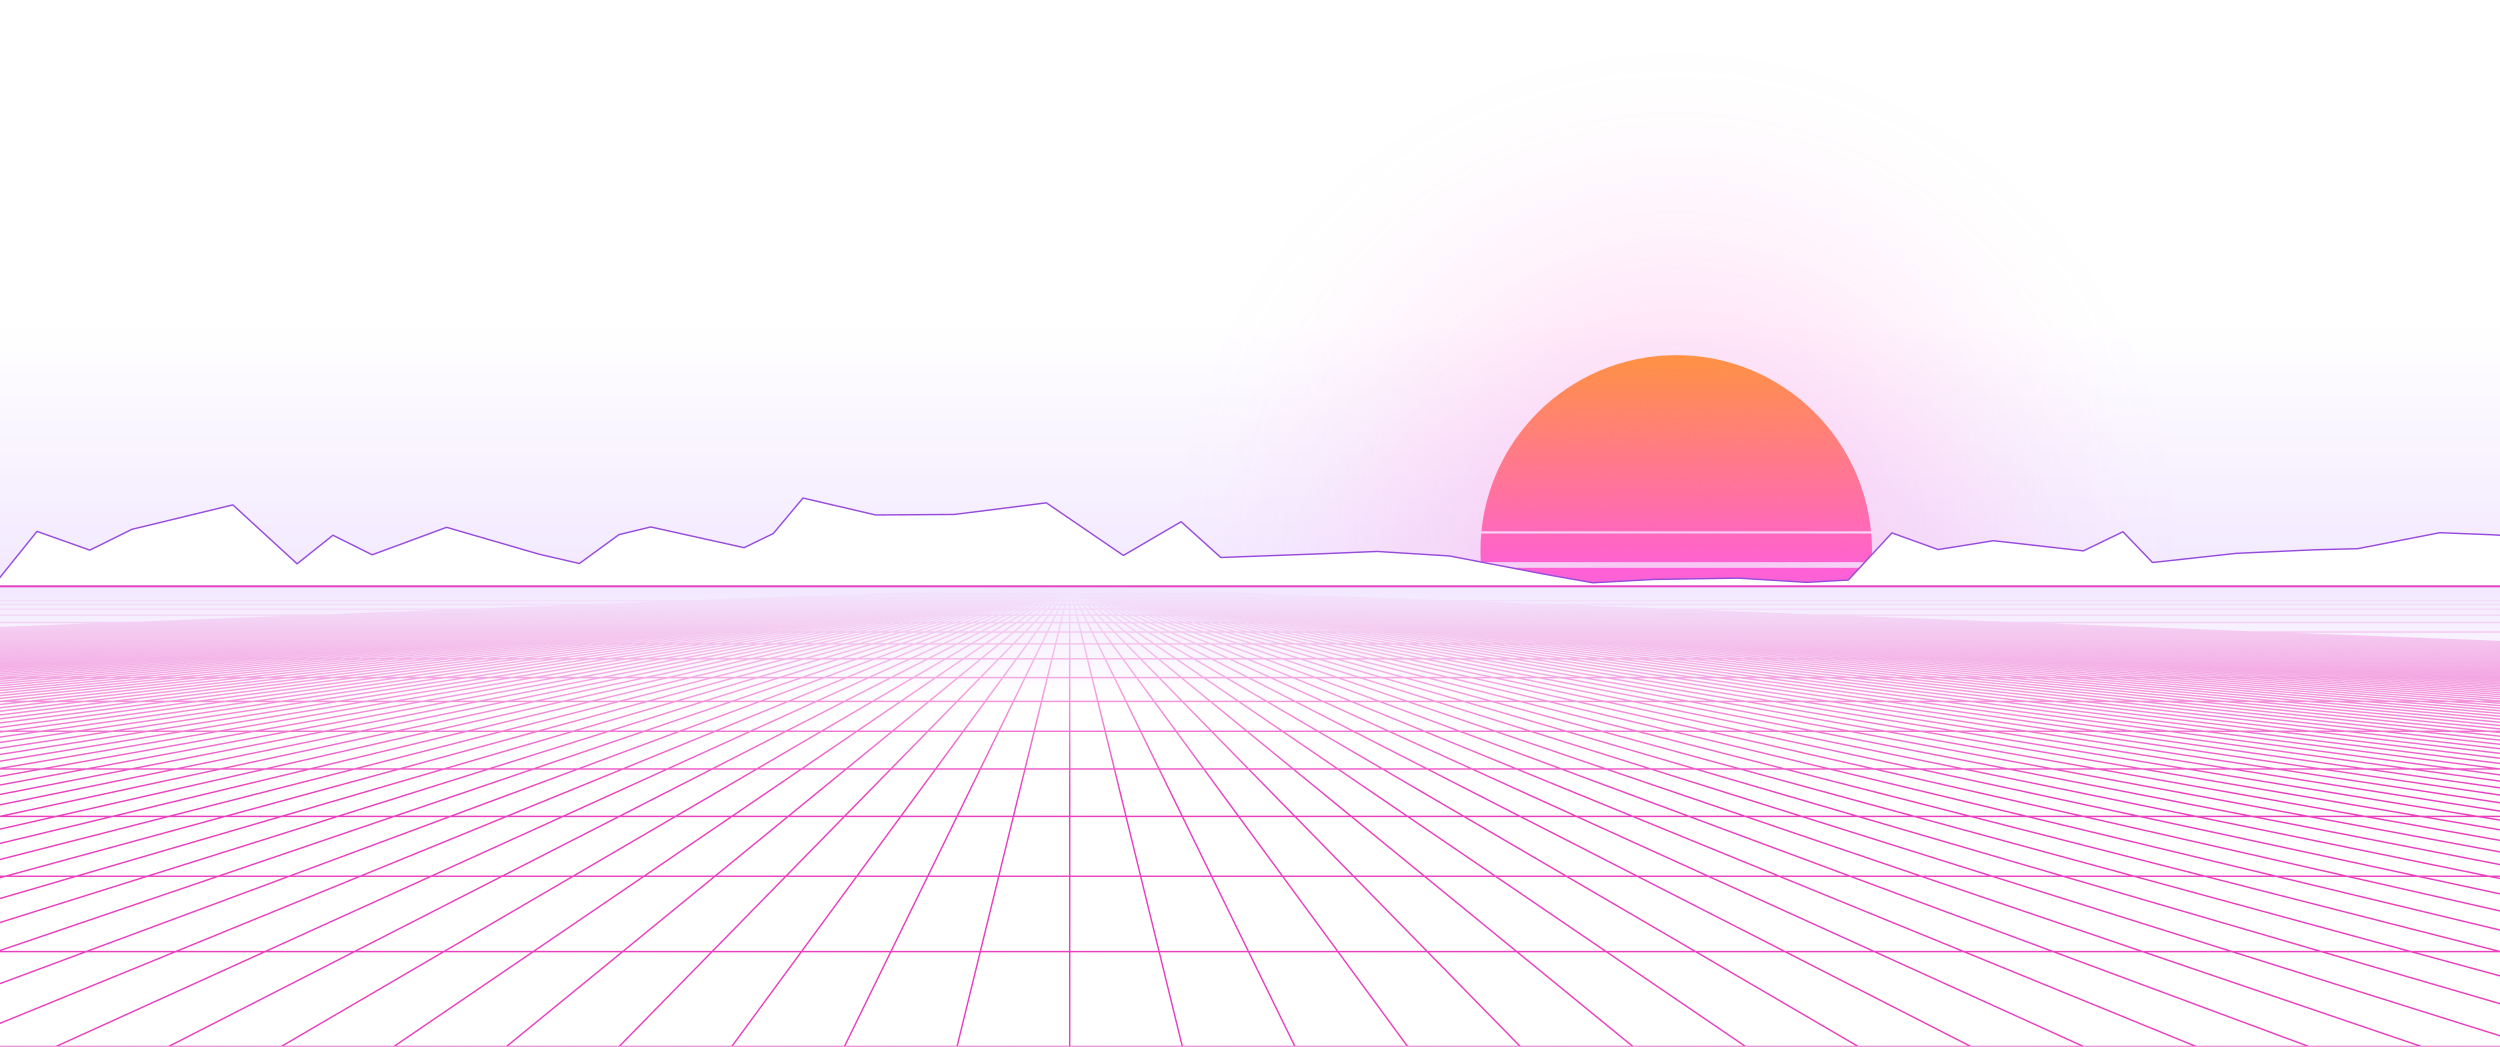
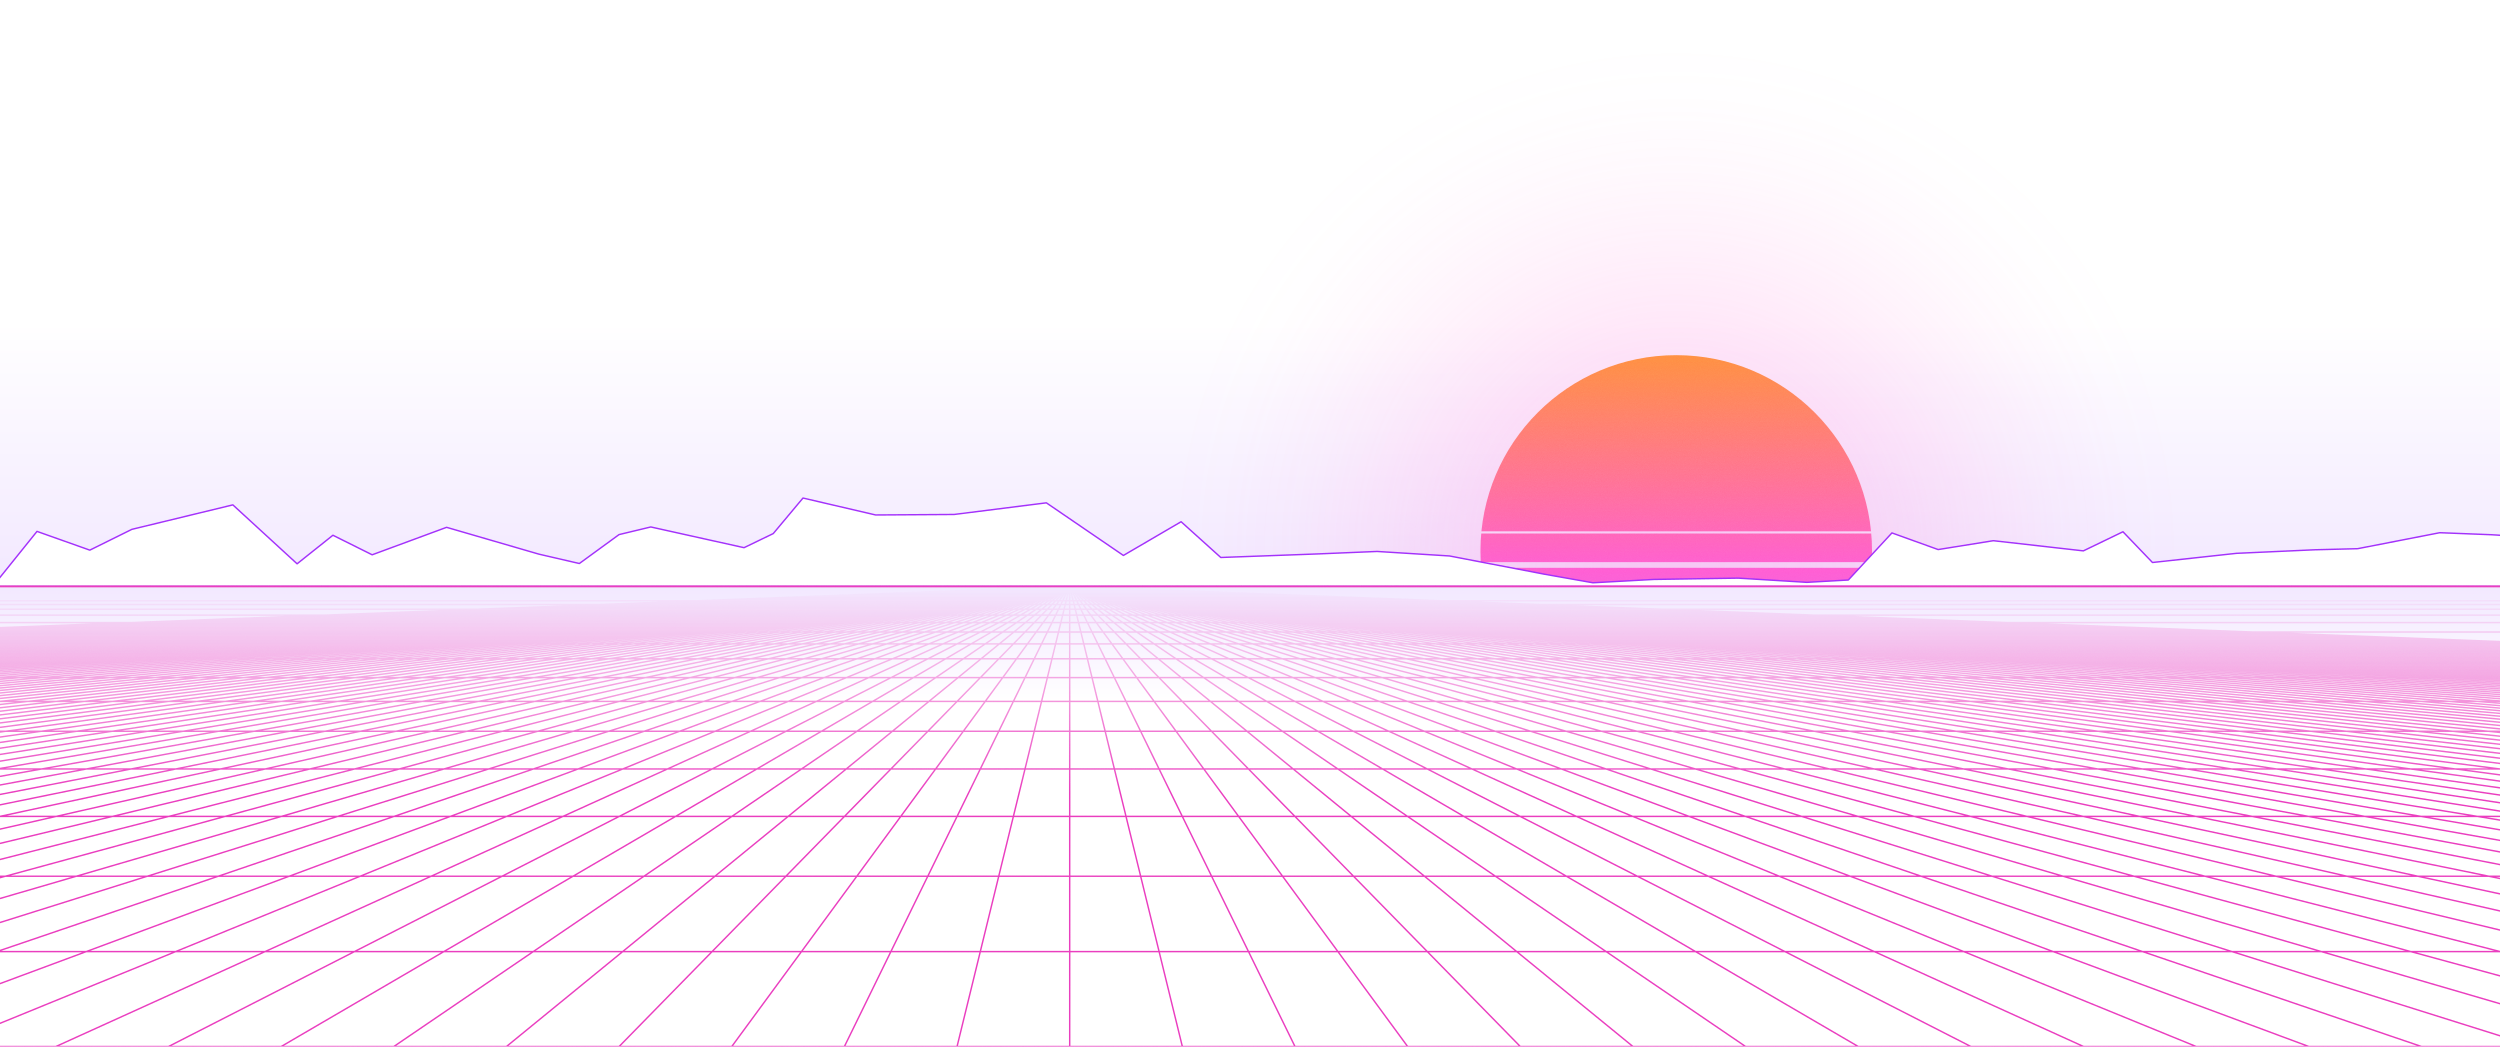
<svg xmlns="http://www.w3.org/2000/svg" width="3440" height="1440" viewBox="0 0 3440 1440">
  <defs>
    <linearGradient id="sky" gradientUnits="userSpaceOnUse" x1="0" y1="0" x2="0" y2="806.9">
      <stop offset="0" stop-color="#ffffff" />
      <stop offset="0.55" stop-color="#ffffff" />
      <stop offset="1" stop-color="#f2e8ff" />
    </linearGradient>
    <linearGradient id="sun" gradientUnits="userSpaceOnUse" x1="0" y1="488.7" x2="0" y2="1027.5">
      <stop offset="0" stop-color="#ff9243" />
      <stop offset="0.55" stop-color="#ff60d4" />
      <stop offset="1" stop-color="#bb7aff" />
    </linearGradient>
    <mask id="sunmask" maskUnits="userSpaceOnUse" x="0" y="0" width="3440" height="1440">
      <rect width="3440" height="1440" fill="#fff" />
      <rect x="2037.1" y="731.1" width="538.7" height="3" fill="#000" />
      <rect x="2037.1" y="773.5" width="538.7" height="7.8" fill="#000" />
      <rect x="2037.1" y="815.8" width="538.7" height="12.6" fill="#000" />
      <rect x="2037.1" y="858.1" width="538.7" height="17.4" fill="#000" />
      <rect x="2037.1" y="900.5" width="538.7" height="22.2" fill="#000" />
      <rect x="2037.1" y="942.8" width="538.7" height="27" fill="#000" />
      <rect x="2037.1" y="985.1" width="538.7" height="31.8" fill="#000" />
    </mask>
    <radialGradient id="halo" gradientUnits="userSpaceOnUse" cx="2306.5" cy="758.1" r="700.4">
      <stop offset="0" stop-color="#ff60d4" stop-opacity="0.25" />
      <stop offset="0.125" stop-color="#ff60d4" stop-opacity="0.239" />
      <stop offset="0.25" stop-color="#ff60d4" stop-opacity="0.211" />
      <stop offset="0.375" stop-color="#ff60d4" stop-opacity="0.171" />
      <stop offset="0.5" stop-color="#ff60d4" stop-opacity="0.125" />
      <stop offset="0.625" stop-color="#ff60d4" stop-opacity="0.079" />
      <stop offset="0.75" stop-color="#ff60d4" stop-opacity="0.039" />
      <stop offset="0.875" stop-color="#ff60d4" stop-opacity="0.011" />
      <stop offset="1" stop-color="#ff60d4" stop-opacity="0" />
    </radialGradient>
    <linearGradient id="floor" gradientUnits="userSpaceOnUse" x1="0" y1="806.9" x2="0" y2="1440">
      <stop offset="0" stop-color="#f2e8ff" />
      <stop offset="0.25" stop-color="#ffffff" />
    </linearGradient>
    <linearGradient id="depth" gradientUnits="userSpaceOnUse" x1="0" y1="806.9" x2="0" y2="1091.8">
      <stop offset="0" stop-color="#fff" stop-opacity="0" />
      <stop offset="1" stop-color="#fff" />
    </linearGradient>
    <mask id="fade" maskUnits="userSpaceOnUse" x="0" y="0" width="3440" height="1440">
      <rect y="806.9" width="3440" height="633.1" fill="url(#depth)" />
    </mask>
    <filter id="glow" x="-20%" y="-20%" width="140%" height="140%">
      <feGaussianBlur in="SourceGraphic" stdDeviation="7" result="b" />
      <feComponentTransfer in="b" result="g">
        <feFuncA type="linear" slope="1.4" />
      </feComponentTransfer>
      <feMerge>
        <feMergeNode in="g" />
        <feMergeNode in="SourceGraphic" />
      </feMerge>
    </filter>
    <filter id="grain" x="0" y="0" width="100%" height="100%" color-interpolation-filters="sRGB">
      <feTurbulence type="fractalNoise" baseFrequency="0.85" numOctaves="2" seed="72621" stitchTiles="stitch" />
      <feColorMatrix type="matrix" values="0.33 0.33 0.33 0 0 0.33 0.33 0.33 0 0 0.33 0.33 0.33 0 0 0 0 0 0 1" />
    </filter>
  </defs>
  <rect width="3440" height="1440" fill="url(#sky)" />
  <rect width="3440" height="1440" fill="url(#halo)" />
  <circle cx="2306.5" cy="758.1" r="269.4" fill="url(#sun)" mask="url(#sunmask)" />
-   <path d="M-10 806.9L50.9 731.2L123.6 757L181.4 728.4L320.4 694.7L408.8 775.8L458.1 736.5L512.1 763.4L614.5 725.6L741.5 762.5L797.2 775.4L851.8 735.6L895.5 725.1L1023.8 753.6L1064 734.2L1104.9 685.3L1204.9 708.6L1312.9 707.9L1439.8 691.9L1545.8 764.3L1625.2 717.9L1679.8 767.1L1813.2 762.2L1894.9 758.8L1994.5 765L2125.1 790.1L2191.8 801.9L2275.7 797.3L2391.7 795.5L2486.3 801.3L2543.3 798.1L2603.3 733.3L2666.9 756.2L2742.8 744L2866.7 758L2921.2 731.7L2961.8 774L3077.2 761.4L3185 756.5L3244.1 755L3357.1 733L3428.5 735.8L3535.6 742.6L3450 806.9Z" fill="#ffffff" stroke="#974bdc" stroke-width="2" stroke-linejoin="round" />
+   <path d="M-10 806.9L50.9 731.2L123.6 757L181.4 728.4L320.4 694.7L408.8 775.8L458.1 736.5L512.1 763.4L614.5 725.6L741.5 762.5L797.2 775.4L851.8 735.6L895.5 725.1L1023.8 753.6L1064 734.2L1104.9 685.3L1204.9 708.6L1312.9 707.9L1439.8 691.9L1545.8 764.3L1625.2 717.9L1679.8 767.1L1813.2 762.2L1894.9 758.8L1994.5 765L2125.1 790.1L2191.8 801.9L2275.7 797.3L2391.7 795.5L2486.3 801.3L2543.3 798.1L2603.3 733.3L2666.9 756.2L2742.8 744L2866.7 758L2921.2 731.7L2961.8 774L3077.2 761.4L3185 756.5L3244.1 755L3357.1 733L3428.5 735.8L3535.6 742.6L3450 806.9Z" fill="#ffffff" stroke="#a331fb" stroke-width="2" stroke-linejoin="round" />
  <rect y="806.9" width="3440" height="633.1" fill="url(#floor)" />
  <g mask="url(#fade)">
-     <path d="M0 1440H3440M0 1309.4H3440M0 1205.7H3440M0 1123.4H3440M0 1058.1H3440M0 1006.2H3440M0 965.1H3440M0 932.4H3440M0 906.5H3440M0 886H3440M0 869.6H3440M0 856.7H3440M0 846.4H3440M0 838.3H3440M0 831.8H3440M0 826.6H3440M1471.9 806.9L-14958.1 1440M1471.9 806.9L-14803.1 1440M1471.9 806.9L-14648.1 1440M1471.9 806.9L-14493.1 1440M1471.9 806.9L-14338.1 1440M1471.9 806.9L-14183.1 1440M1471.9 806.9L-14028.1 1440M1471.9 806.9L-13873.1 1440M1471.9 806.9L-13718.1 1440M1471.9 806.9L-13563.1 1440M1471.9 806.9L-13408.1 1440M1471.9 806.9L-13253.1 1440M1471.9 806.9L-13098.1 1440M1471.9 806.9L-12943.1 1440M1471.9 806.9L-12788.1 1440M1471.9 806.9L-12633.1 1440M1471.9 806.9L-12478.1 1440M1471.9 806.9L-12323.1 1440M1471.9 806.9L-12168.1 1440M1471.9 806.9L-12013.1 1440M1471.9 806.9L-11858.1 1440M1471.9 806.9L-11703.1 1440M1471.9 806.9L-11548.1 1440M1471.9 806.9L-11393.1 1440M1471.9 806.9L-11238.1 1440M1471.9 806.9L-11083.1 1440M1471.9 806.9L-10928.1 1440M1471.9 806.9L-10773.1 1440M1471.9 806.9L-10618.1 1440M1471.9 806.9L-10463.1 1440M1471.9 806.9L-10308.1 1440M1471.9 806.9L-10153.1 1440M1471.9 806.9L-9998.1 1440M1471.9 806.9L-9843.1 1440M1471.9 806.9L-9688.1 1440M1471.9 806.9L-9533.1 1440M1471.9 806.9L-9378.1 1440M1471.9 806.9L-9223.1 1440M1471.9 806.9L-9068.1 1440M1471.9 806.9L-8913.1 1440M1471.9 806.9L-8758.1 1440M1471.9 806.9L-8603.1 1440M1471.9 806.9L-8448.1 1440M1471.9 806.9L-8293.1 1440M1471.9 806.9L-8138.1 1440M1471.9 806.9L-7983.1 1440M1471.9 806.9L-7828.1 1440M1471.9 806.9L-7673.1 1440M1471.9 806.9L-7518.1 1440M1471.9 806.9L-7363.1 1440M1471.9 806.9L-7208.1 1440M1471.9 806.9L-7053.1 1440M1471.9 806.9L-6898.1 1440M1471.9 806.9L-6743.1 1440M1471.9 806.9L-6588.1 1440M1471.9 806.9L-6433.1 1440M1471.9 806.9L-6278.1 1440M1471.9 806.9L-6123.1 1440M1471.9 806.9L-5968.1 1440M1471.9 806.9L-5813.1 1440M1471.9 806.9L-5658.1 1440M1471.9 806.9L-5503.1 1440M1471.9 806.9L-5348.1 1440M1471.9 806.9L-5193.1 1440M1471.9 806.9L-5038.1 1440M1471.9 806.9L-4883.1 1440M1471.9 806.9L-4728.1 1440M1471.9 806.9L-4573.1 1440M1471.9 806.9L-4418.1 1440M1471.9 806.9L-4263.1 1440M1471.9 806.9L-4108.1 1440M1471.9 806.9L-3953.1 1440M1471.9 806.9L-3798.1 1440M1471.9 806.9L-3643.1 1440M1471.9 806.9L-3488.1 1440M1471.9 806.9L-3333.1 1440M1471.9 806.9L-3178.1 1440M1471.9 806.9L-3023.1 1440M1471.9 806.9L-2868.1 1440M1471.9 806.9L-2713.1 1440M1471.9 806.9L-2558.1 1440M1471.9 806.9L-2403.1 1440M1471.9 806.9L-2248.1 1440M1471.9 806.9L-2093.1 1440M1471.9 806.9L-1938.1 1440M1471.9 806.9L-1783.1 1440M1471.9 806.9L-1628.1 1440M1471.9 806.9L-1473.1 1440M1471.9 806.9L-1318.1 1440M1471.9 806.9L-1163.1 1440M1471.9 806.9L-1008.1 1440M1471.9 806.9L-853.1 1440M1471.9 806.9L-698.1 1440M1471.9 806.9L-543.1 1440M1471.9 806.9L-388.1 1440M1471.9 806.9L-233.1 1440M1471.9 806.9L-78.1 1440M1471.9 806.9L76.9 1440M1471.9 806.9L231.9 1440M1471.9 806.9L386.9 1440M1471.9 806.9L541.9 1440M1471.9 806.9L696.9 1440M1471.9 806.9L851.9 1440M1471.9 806.9L1006.9 1440M1471.9 806.9L1161.9 1440M1471.9 806.9L1316.9 1440M1471.9 806.9L1471.9 1440M1471.9 806.9L1626.9 1440M1471.9 806.9L1781.9 1440M1471.9 806.9L1936.9 1440M1471.9 806.9L2091.9 1440M1471.9 806.9L2246.9 1440M1471.9 806.9L2401.9 1440M1471.9 806.9L2556.9 1440M1471.9 806.9L2711.9 1440M1471.9 806.9L2866.9 1440M1471.9 806.9L3021.9 1440M1471.9 806.9L3176.9 1440M1471.9 806.9L3331.9 1440M1471.9 806.9L3486.9 1440M1471.9 806.9L3641.9 1440M1471.9 806.9L3796.9 1440M1471.9 806.9L3951.9 1440M1471.9 806.9L4106.9 1440M1471.9 806.9L4261.9 1440M1471.9 806.9L4416.9 1440M1471.9 806.9L4571.9 1440M1471.9 806.9L4726.9 1440M1471.9 806.9L4881.9 1440M1471.9 806.9L5036.9 1440M1471.9 806.9L5191.9 1440M1471.9 806.9L5346.9 1440M1471.9 806.9L5501.9 1440M1471.9 806.9L5656.9 1440M1471.9 806.9L5811.9 1440M1471.9 806.9L5966.9 1440M1471.9 806.9L6121.9 1440M1471.9 806.9L6276.9 1440M1471.9 806.9L6431.9 1440M1471.9 806.9L6586.9 1440M1471.9 806.9L6741.9 1440M1471.9 806.9L6896.9 1440M1471.9 806.9L7051.9 1440M1471.9 806.9L7206.9 1440M1471.9 806.9L7361.9 1440M1471.9 806.9L7516.9 1440M1471.9 806.9L7671.9 1440M1471.9 806.9L7826.9 1440M1471.9 806.9L7981.9 1440M1471.9 806.9L8136.9 1440M1471.9 806.9L8291.9 1440M1471.9 806.9L8446.9 1440M1471.9 806.9L8601.9 1440M1471.9 806.9L8756.9 1440M1471.9 806.9L8911.9 1440M1471.9 806.9L9066.9 1440M1471.9 806.9L9221.9 1440M1471.9 806.9L9376.9 1440M1471.9 806.9L9531.9 1440M1471.9 806.9L9686.9 1440M1471.9 806.9L9841.9 1440M1471.9 806.9L9996.9 1440M1471.9 806.9L10151.9 1440M1471.9 806.9L10306.9 1440M1471.9 806.9L10461.9 1440M1471.9 806.9L10616.9 1440M1471.9 806.9L10771.9 1440M1471.9 806.9L10926.9 1440M1471.9 806.9L11081.9 1440M1471.9 806.9L11236.9 1440M1471.9 806.9L11391.9 1440M1471.9 806.9L11546.9 1440M1471.9 806.9L11701.9 1440M1471.9 806.9L11856.9 1440M1471.9 806.9L12011.9 1440M1471.9 806.9L12166.9 1440M1471.9 806.9L12321.9 1440M1471.9 806.9L12476.9 1440M1471.9 806.9L12631.9 1440M1471.9 806.9L12786.9 1440M1471.9 806.9L12941.9 1440M1471.9 806.9L13096.9 1440M1471.9 806.9L13251.9 1440M1471.9 806.9L13406.9 1440M1471.9 806.9L13561.9 1440M1471.9 806.9L13716.9 1440M1471.9 806.9L13871.9 1440M1471.9 806.9L14026.9 1440M1471.9 806.9L14181.9 1440M1471.9 806.9L14336.9 1440M1471.9 806.9L14491.9 1440M1471.9 806.9L14646.9 1440M1471.9 806.9L14801.9 1440M1471.9 806.9L14956.9 1440M1471.9 806.9L15111.9 1440M1471.9 806.9L15266.9 1440M1471.9 806.9L15421.9 1440M1471.9 806.9L15576.9 1440M1471.9 806.9L15731.9 1440M1471.9 806.9L15886.9 1440M1471.9 806.9L16041.9 1440M1471.9 806.9L16196.9 1440M1471.9 806.9L16351.9 1440M1471.9 806.9L16506.9 1440M1471.9 806.9L16661.9 1440M1471.9 806.9L16816.9 1440M1471.9 806.9L16971.9 1440M1471.9 806.9L17126.9 1440M1471.9 806.9L17281.9 1440M1471.9 806.9L17436.9 1440M1471.9 806.9L17591.9 1440M1471.9 806.9L17746.9 1440M1471.9 806.9L17901.9 1440" fill="none" stroke="#e93fbe" stroke-width="2" />
+     <path d="M0 1440H3440M0 1309.4H3440M0 1205.7H3440M0 1123.4H3440M0 1058.1H3440M0 1006.2H3440M0 965.1H3440M0 932.4H3440M0 906.5H3440M0 886H3440M0 869.6H3440M0 856.7H3440M0 846.4H3440M0 838.3H3440M0 831.8H3440M0 826.6H3440M1471.9 806.9L-14958.1 1440M1471.9 806.9L-14803.1 1440M1471.9 806.9L-14648.1 1440M1471.9 806.9L-14493.1 1440M1471.9 806.9L-14338.1 1440M1471.9 806.9L-14183.1 1440M1471.9 806.9L-14028.1 1440M1471.9 806.9L-13873.1 1440M1471.9 806.9L-13718.1 1440M1471.9 806.9L-13563.1 1440M1471.9 806.9L-13408.1 1440M1471.9 806.9L-13253.1 1440M1471.9 806.9L-13098.1 1440M1471.9 806.9L-12943.1 1440M1471.9 806.9L-12788.1 1440M1471.9 806.9L-12633.1 1440M1471.9 806.9L-12478.1 1440M1471.9 806.9L-12323.1 1440M1471.9 806.9L-12168.1 1440M1471.9 806.9L-12013.1 1440M1471.9 806.9L-11858.1 1440M1471.9 806.9L-11703.1 1440M1471.9 806.9L-11548.1 1440M1471.9 806.9L-11393.1 1440M1471.9 806.9L-11238.1 1440M1471.9 806.9L-11083.1 1440M1471.9 806.9L-10928.1 1440M1471.9 806.9L-10773.1 1440M1471.9 806.9L-10618.1 1440M1471.9 806.9L-10463.1 1440M1471.9 806.9L-10308.1 1440M1471.9 806.9L-10153.1 1440M1471.9 806.9L-9998.1 1440M1471.9 806.9L-9843.1 1440M1471.9 806.9L-9688.1 1440M1471.9 806.9L-9533.1 1440M1471.9 806.9L-9378.1 1440M1471.9 806.9L-9223.1 1440M1471.9 806.9L-9068.1 1440M1471.9 806.9L-8913.1 1440M1471.9 806.9L-8758.1 1440M1471.9 806.9L-8603.1 1440M1471.9 806.9L-8448.1 1440M1471.9 806.9L-8293.1 1440M1471.9 806.9L-8138.1 1440M1471.9 806.9L-7983.1 1440M1471.9 806.9L-7828.1 1440M1471.9 806.9L-7673.1 1440M1471.9 806.9L-7518.1 1440M1471.9 806.9L-7363.1 1440M1471.9 806.9L-7208.1 1440M1471.9 806.9L-7053.1 1440M1471.9 806.9L-6898.1 1440M1471.9 806.9L-6743.1 1440M1471.9 806.9L-6588.1 1440M1471.9 806.9L-6433.1 1440M1471.9 806.9L-6278.1 1440M1471.9 806.9L-6123.1 1440M1471.9 806.9L-5968.1 1440M1471.9 806.9L-5813.1 1440M1471.9 806.9L-5658.1 1440M1471.9 806.9L-5503.1 1440M1471.9 806.9L-5348.1 1440M1471.9 806.9L-5193.1 1440M1471.9 806.9L-5038.1 1440M1471.9 806.9L-4883.1 1440M1471.9 806.9L-4728.1 1440M1471.9 806.9L-4573.1 1440M1471.9 806.9L-4418.1 1440M1471.9 806.9L-4263.1 1440M1471.9 806.9L-4108.1 1440M1471.9 806.9L-3953.1 1440M1471.9 806.9L-3798.1 1440M1471.9 806.9L-3643.1 1440M1471.9 806.9L-3488.1 1440M1471.9 806.9L-3333.1 1440M1471.9 806.9L-3178.1 1440M1471.9 806.9L-3023.1 1440M1471.9 806.9L-2868.1 1440M1471.9 806.9L-2713.1 1440M1471.9 806.9L-2558.1 1440M1471.9 806.9L-2403.1 1440M1471.9 806.9L-2248.1 1440M1471.9 806.9L-2093.1 1440M1471.9 806.9L-1938.1 1440M1471.9 806.9L-1783.1 1440M1471.9 806.9L-1628.1 1440M1471.9 806.9L-1473.1 1440M1471.9 806.9L-1318.1 1440M1471.9 806.9L-1163.1 1440M1471.9 806.9L-1008.1 1440M1471.9 806.9L-853.1 1440M1471.9 806.9L-698.1 1440M1471.9 806.9L-543.1 1440M1471.9 806.9L-388.1 1440M1471.9 806.9L-233.1 1440M1471.9 806.9L-78.1 1440M1471.9 806.9L76.9 1440M1471.9 806.9L231.9 1440M1471.9 806.9L386.9 1440M1471.9 806.9L541.9 1440M1471.9 806.9L696.9 1440M1471.9 806.9L851.9 1440M1471.9 806.9L1006.9 1440M1471.9 806.9L1161.9 1440M1471.9 806.9L1316.9 1440M1471.9 806.9L1471.9 1440M1471.9 806.9L1626.9 1440M1471.9 806.9L1781.9 1440M1471.9 806.9L1936.9 1440M1471.9 806.9L2091.9 1440M1471.9 806.9L2246.9 1440M1471.9 806.9L2401.9 1440M1471.9 806.9L2556.9 1440M1471.9 806.9L2711.9 1440M1471.9 806.9L2866.9 1440M1471.9 806.9L3021.9 1440M1471.9 806.9L3176.9 1440M1471.9 806.9L3331.9 1440M1471.9 806.9L3486.9 1440M1471.9 806.9L3641.9 1440M1471.9 806.9L3796.9 1440M1471.9 806.9L3951.9 1440M1471.9 806.9L4106.9 1440M1471.9 806.9L4261.9 1440M1471.9 806.9L4416.9 1440M1471.9 806.9L4571.9 1440M1471.9 806.9L4726.9 1440M1471.9 806.9L4881.9 1440M1471.9 806.9L5036.9 1440M1471.9 806.9L5191.9 1440M1471.9 806.9L5346.9 1440M1471.9 806.9L5501.9 1440M1471.9 806.9L5656.9 1440M1471.9 806.9L5811.9 1440M1471.9 806.9L5966.9 1440M1471.9 806.9L6121.9 1440M1471.9 806.9L6276.9 1440M1471.9 806.9L6431.9 1440M1471.9 806.9L6586.9 1440M1471.9 806.9L6741.9 1440M1471.9 806.9L6896.9 1440M1471.9 806.9L7051.9 1440M1471.9 806.9L7206.9 1440M1471.9 806.9L7361.9 1440M1471.9 806.9L7516.9 1440M1471.9 806.9L7671.9 1440M1471.9 806.9L7826.9 1440M1471.9 806.9L7981.9 1440M1471.9 806.9L8136.9 1440M1471.9 806.9L8291.9 1440M1471.9 806.9L8446.9 1440M1471.9 806.9L8601.9 1440M1471.9 806.9L8756.9 1440M1471.9 806.9L8911.9 1440M1471.9 806.9L9066.9 1440M1471.9 806.9L9221.9 1440M1471.9 806.9L9376.9 1440M1471.9 806.9L9531.9 1440M1471.9 806.9L9686.9 1440M1471.9 806.9L9841.9 1440M1471.9 806.9L9996.9 1440M1471.9 806.9L10151.9 1440M1471.9 806.9L10306.9 1440M1471.9 806.9L10461.9 1440M1471.9 806.9L10616.9 1440M1471.9 806.9L10771.9 1440M1471.9 806.9L10926.9 1440M1471.9 806.9L11081.9 1440M1471.9 806.9L11236.9 1440M1471.9 806.9L11391.9 1440M1471.9 806.9L11546.9 1440M1471.9 806.9L11701.9 1440M1471.9 806.9L11856.9 1440M1471.9 806.9L12011.9 1440M1471.9 806.9L12166.9 1440M1471.9 806.9L12321.9 1440M1471.9 806.9L12476.9 1440M1471.9 806.9L12631.9 1440M1471.9 806.9L12786.9 1440M1471.9 806.9L12941.9 1440M1471.9 806.9L13096.9 1440M1471.9 806.9L13251.9 1440M1471.9 806.9L13406.9 1440M1471.9 806.9L13561.9 1440M1471.9 806.9L13716.9 1440M1471.9 806.9L13871.9 1440M1471.9 806.9L14026.9 1440M1471.9 806.9L14181.9 1440M1471.9 806.9L14336.9 1440M1471.9 806.9L14491.9 1440M1471.9 806.9L14646.9 1440M1471.9 806.9L14801.9 1440M1471.9 806.9L14956.9 1440M1471.9 806.9L15111.9 1440M1471.9 806.9L15266.9 1440M1471.9 806.9L15421.9 1440M1471.9 806.9L15576.9 1440M1471.9 806.9L15731.9 1440M1471.9 806.9L15886.9 1440M1471.9 806.9L16041.9 1440M1471.9 806.9L16196.9 1440M1471.9 806.9L16351.9 1440M1471.9 806.9L16506.9 1440M1471.9 806.9L16661.9 1440M1471.9 806.9L16816.9 1440M1471.9 806.9L16971.9 1440M1471.9 806.9L17126.9 1440M1471.9 806.9L17281.9 1440M1471.9 806.9L17436.9 1440M1471.9 806.9L17591.9 1440M1471.9 806.9L17746.9 1440M1471.9 806.9L17901.9 1440" fill="none" stroke="#ea3ebf" stroke-width="2" />
  </g>
-   <path d="M0 806.9H3440" stroke="#e93fbe" stroke-width="2.5" />
+   <path d="M0 806.9H3440" stroke="#ea3ebf" stroke-width="2.5" />
  <rect width="3440" height="1440" filter="url(#grain)" opacity="0.064" style="mix-blend-mode:overlay" />
</svg>
